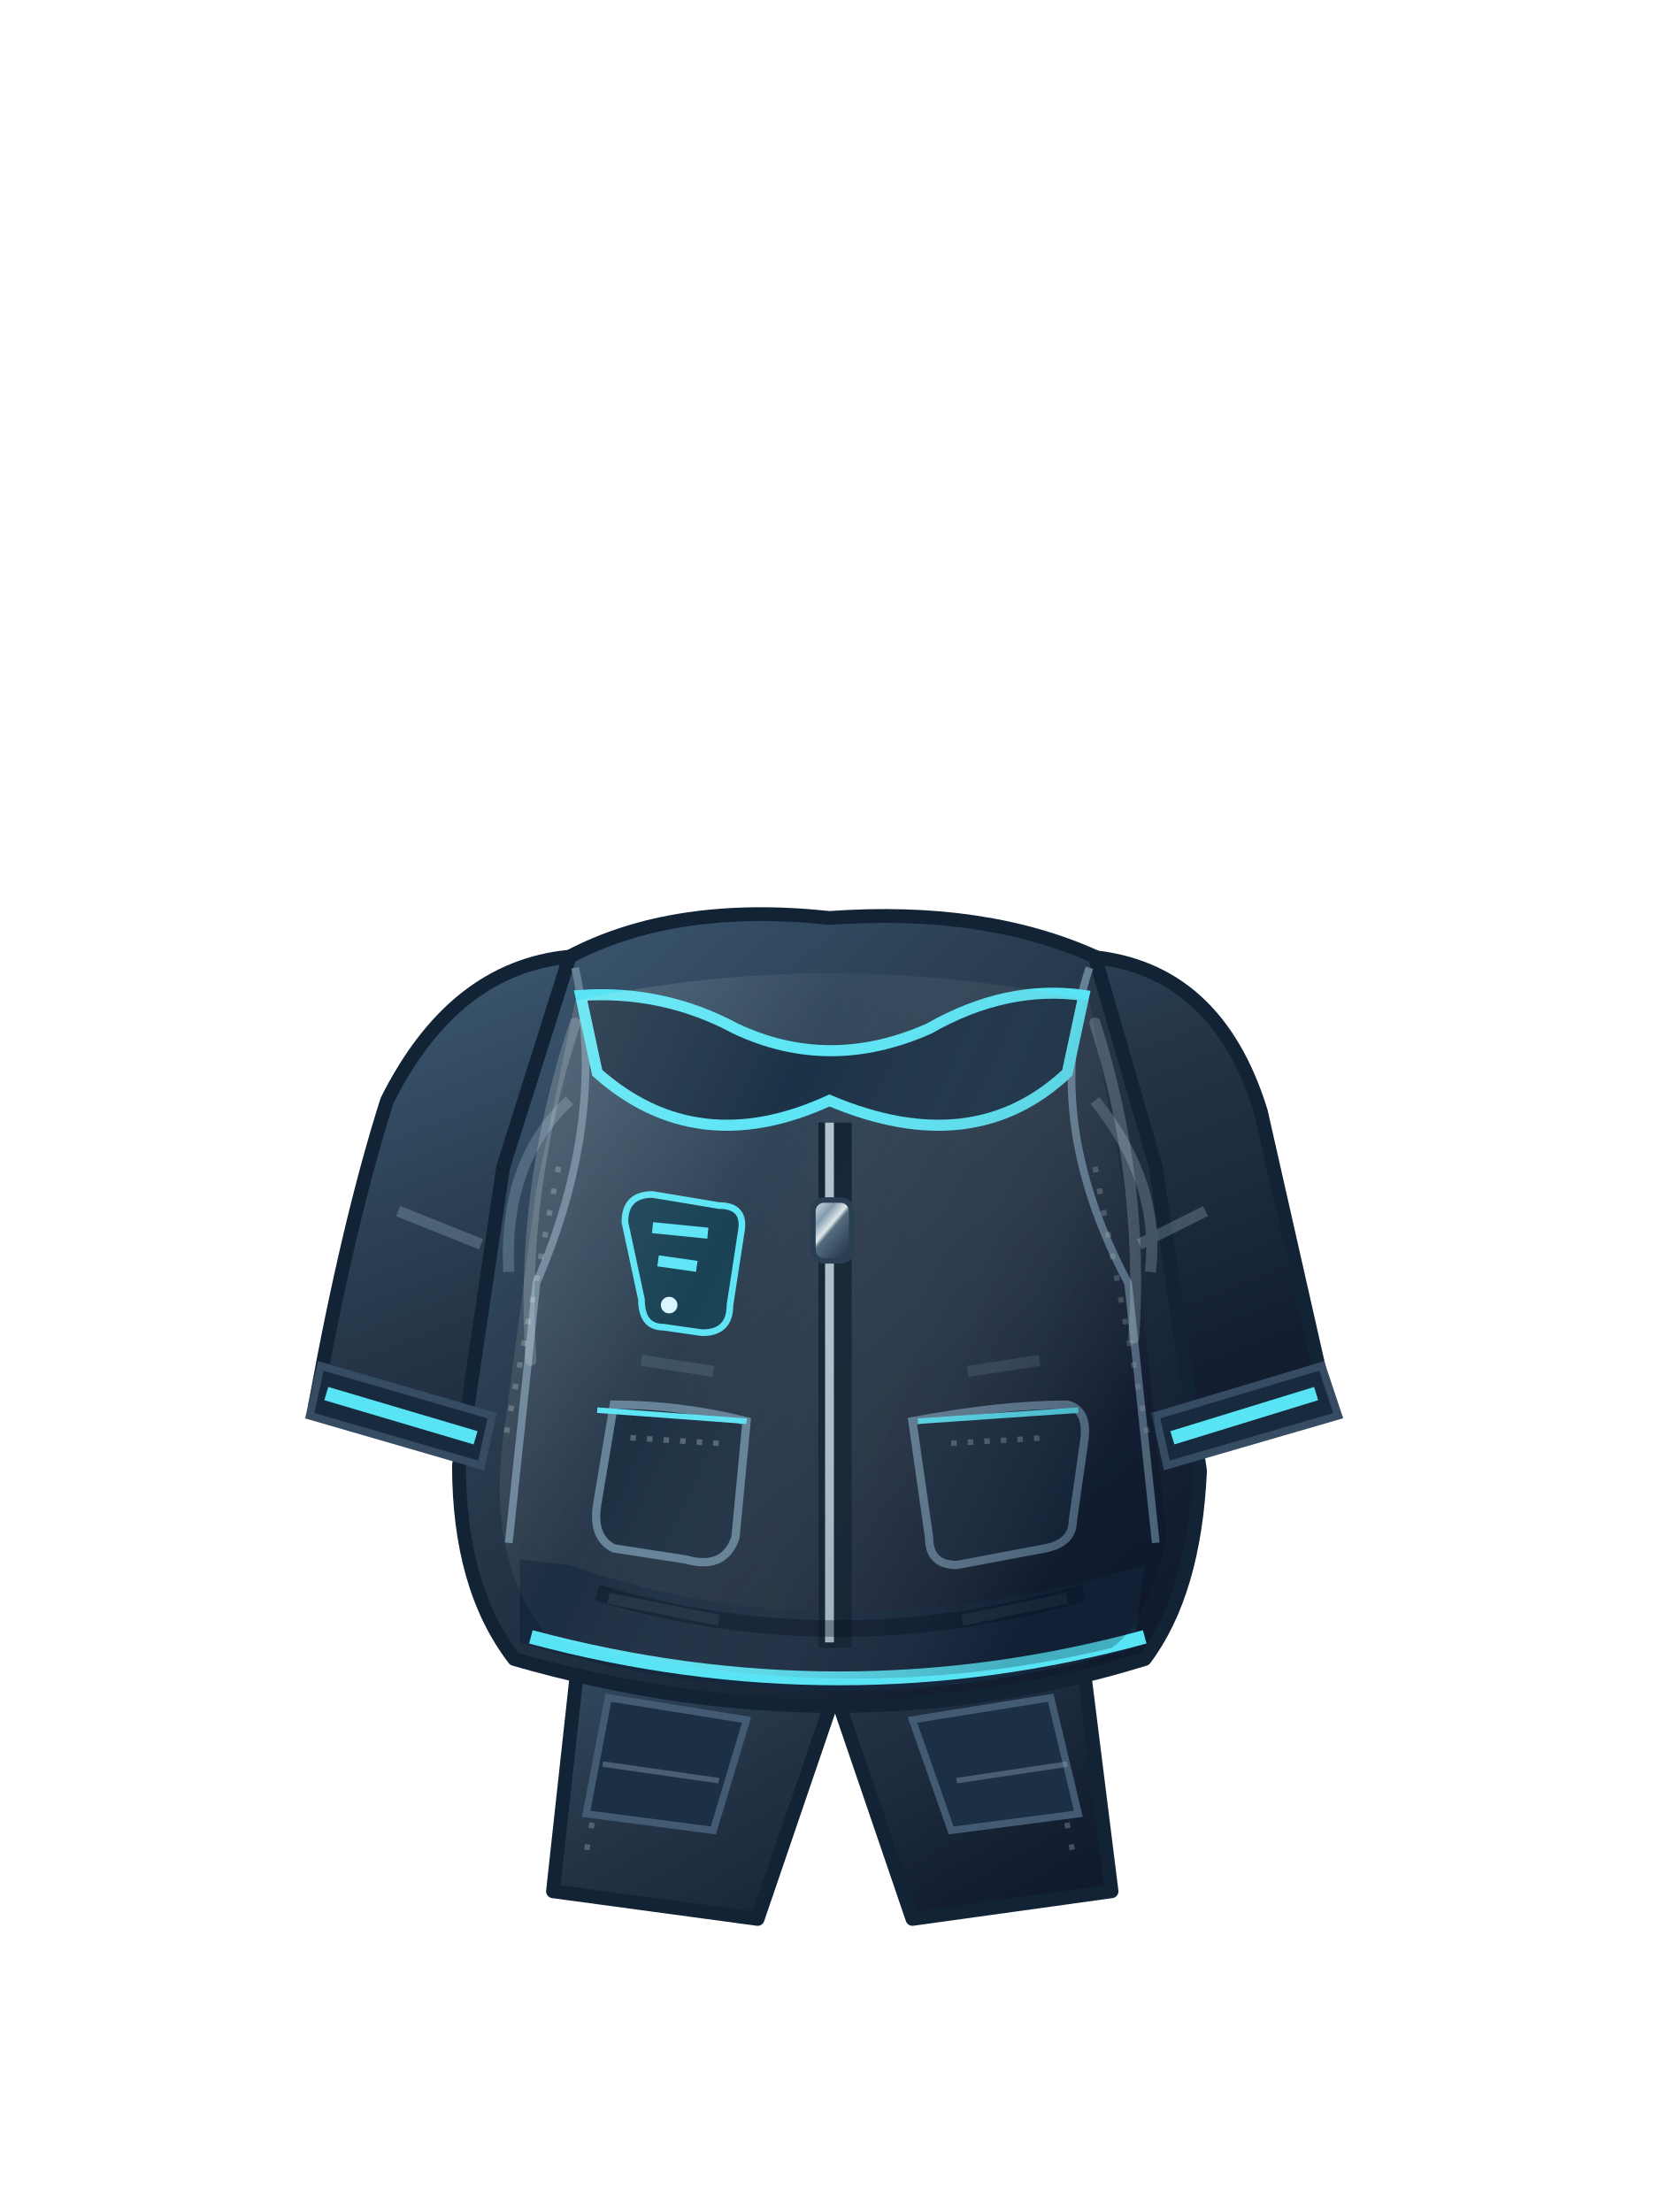
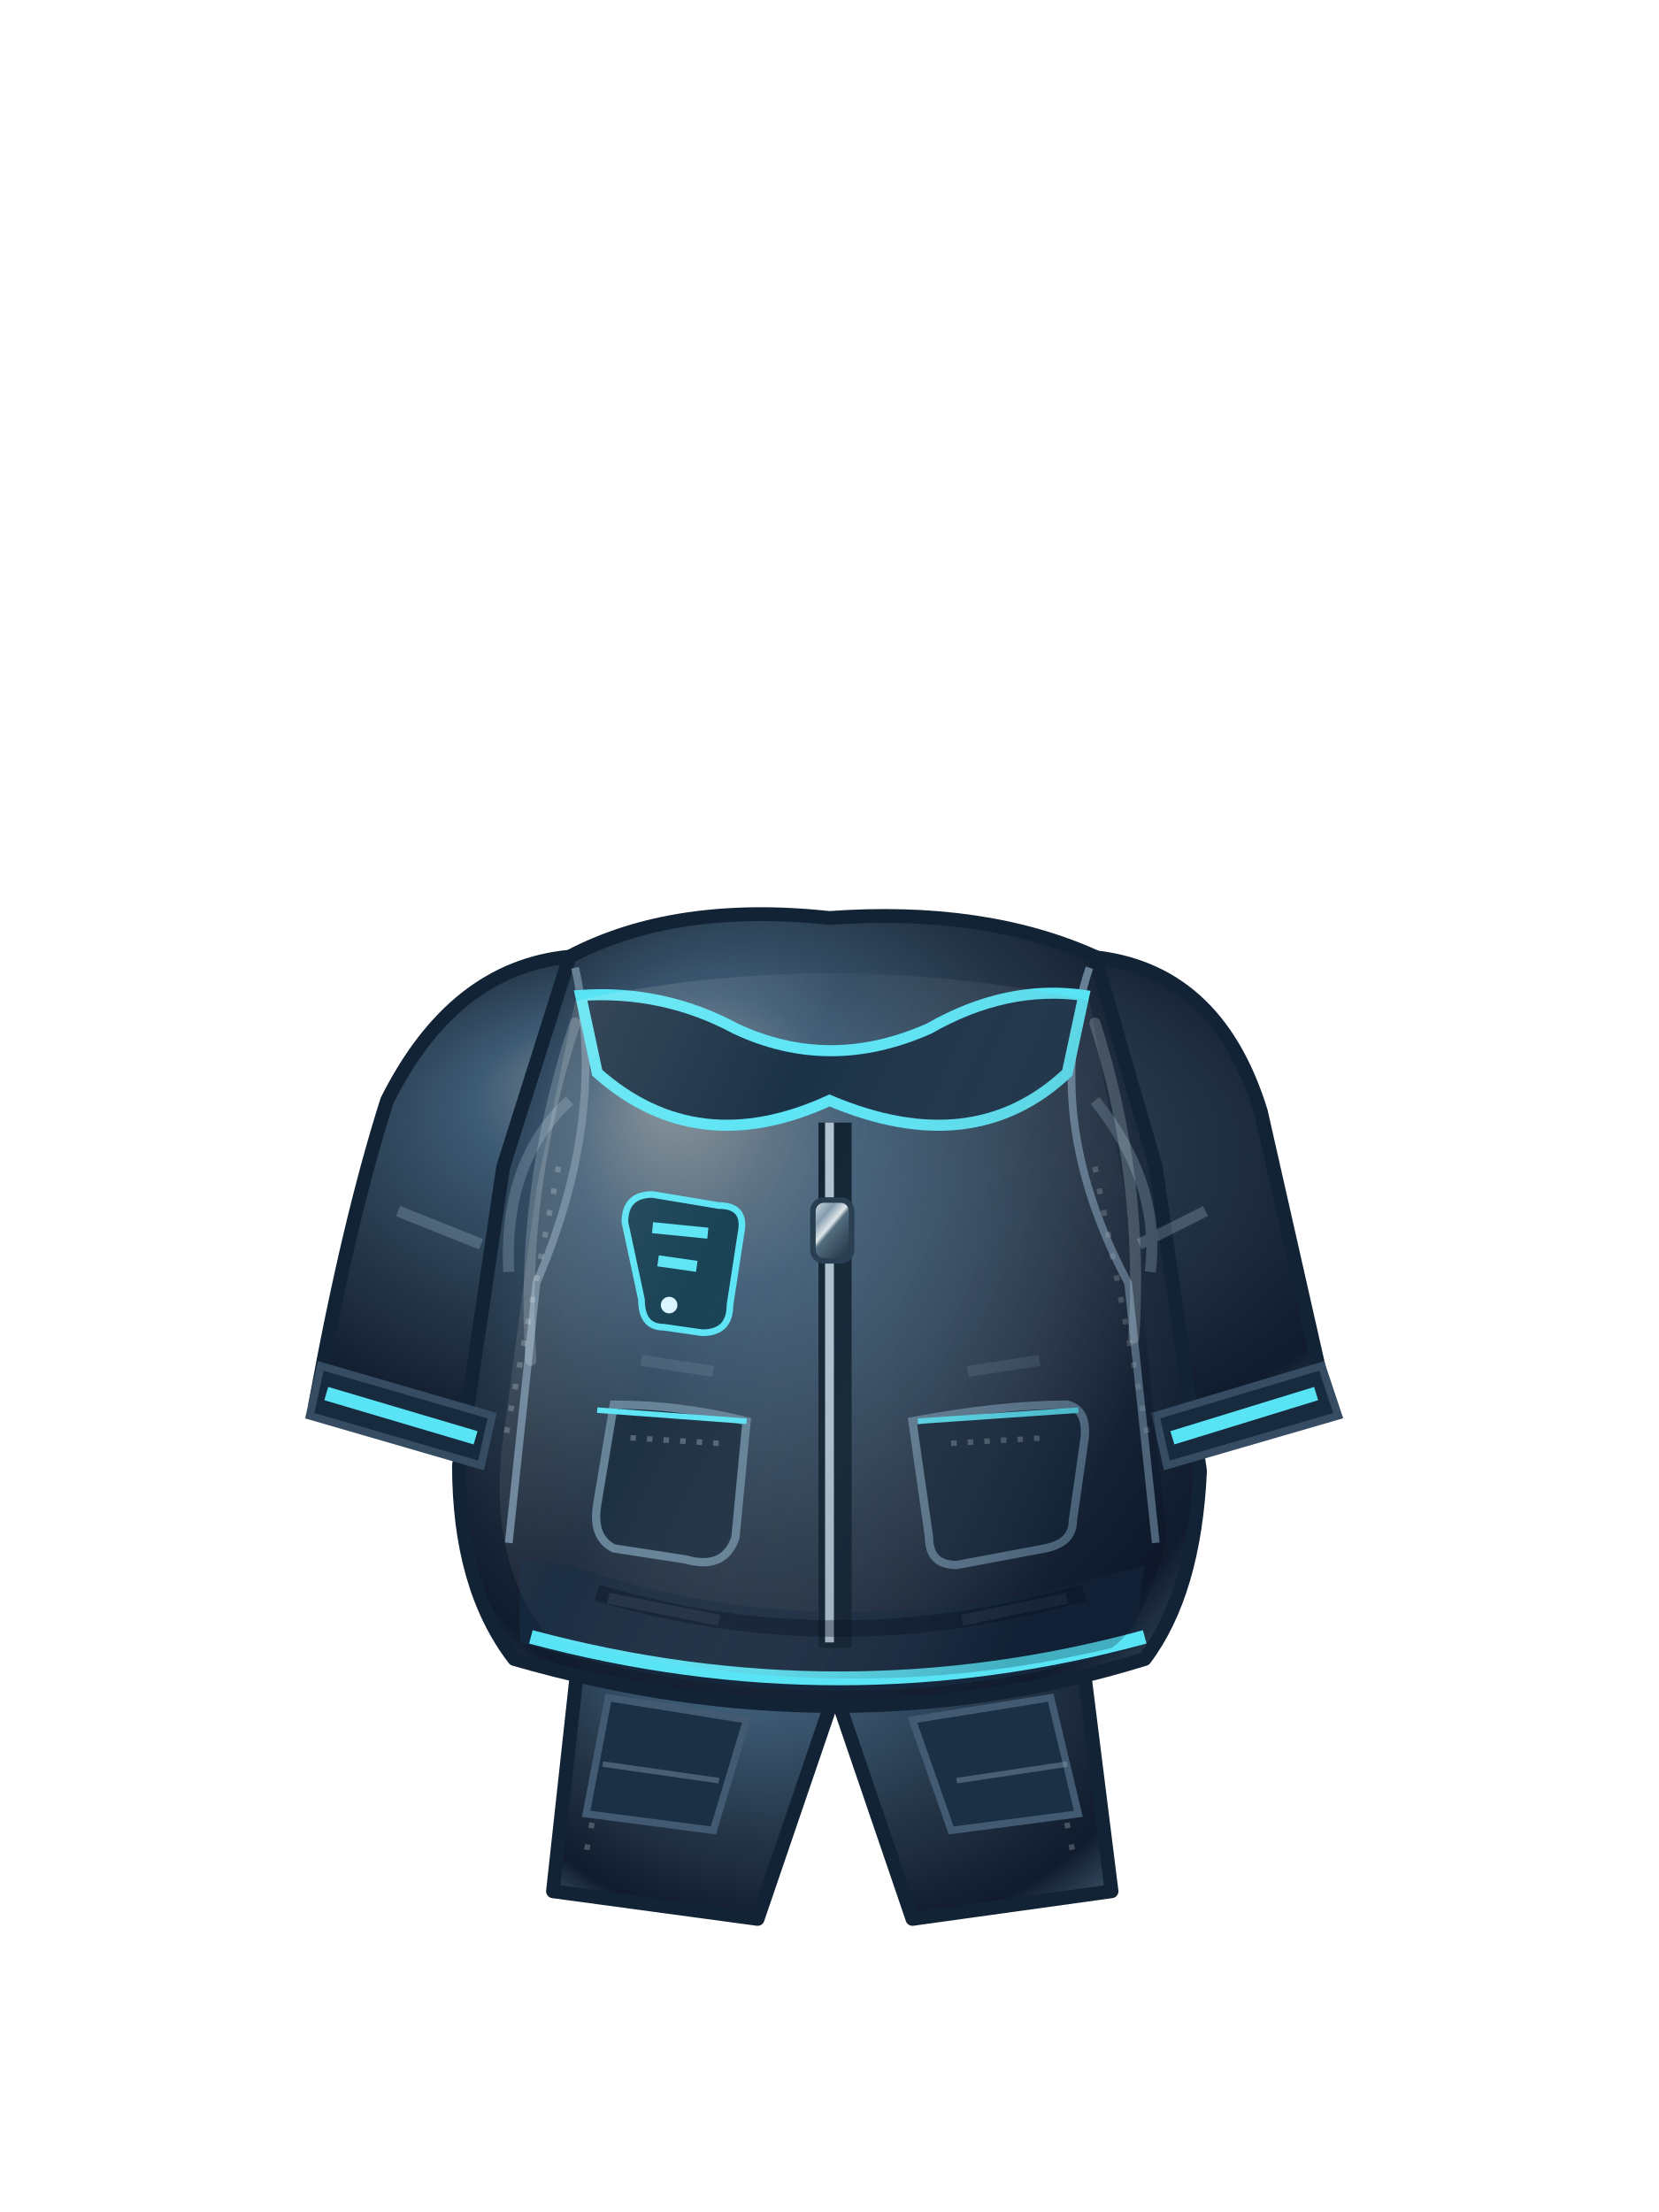
<svg xmlns="http://www.w3.org/2000/svg" viewBox="0 0 300 400">
  <defs>
    <radialGradient id="skin" cx=".32" cy=".2" r=".85">
      <stop stop-color="#eac086" />
      <stop offset=".55" stop-color="#93603e" />
      <stop offset="1" stop-color="#392b37" />
    </radialGradient>
-     <linearGradient id="cloth" x2=".8" y2="1">
-       <stop stop-color="#3d5b75" />
-       <stop offset=".5" stop-color="#253648" />
-       <stop offset="1" stop-color="#101b2d" />
-     </linearGradient>
+     <radialGradient id="cloth" cx=".49" cy=".47" fx=".29" fy=".22" r=".67">
+       <stop offset="0" stop-color="#818c93" />
+       <stop offset=".28" stop-color="#3d5b75" />
+       <stop offset=".62" stop-color="#253648" />
+       <stop offset=".9" stop-color="#101b2d" />
+       <stop offset="1" stop-color="#32475b" />
+     </radialGradient>
    <linearGradient id="metal" x2=".75" y2="1">
      <stop stop-color="#dce6e9" />
      <stop offset=".3" stop-color="#7e98ac" />
      <stop offset=".48" stop-color="#e1e9eb" />
      <stop offset=".55" stop-color="#496477" />
      <stop offset="1" stop-color="#192c40" />
    </linearGradient>
    <linearGradient id="trim" x2="1" y2="1">
      <stop stop-color="#edfcff" />
      <stop offset=".4" stop-color="#58e4f5" />
      <stop offset="1" stop-color="#287c9f" />
    </linearGradient>
    <linearGradient id="leather" x2=".8" y2="1">
      <stop stop-color="#c59269" />
      <stop offset=".5" stop-color="#855339" />
      <stop offset="1" stop-color="#392722" />
    </linearGradient>
    <linearGradient id="hair" x2=".3" y2="1">
      <stop stop-color="#8f5a36" />
      <stop offset=".6" stop-color="#492b25" />
      <stop offset="1" stop-color="#241b22" />
    </linearGradient>
    <radialGradient id="lens" cx=".3" cy=".15">
      <stop stop-color="#84d9ef" />
      <stop offset=".6" stop-color="#153e64" />
      <stop offset="1" stop-color="#09182b" />
    </radialGradient>
  </defs>
  <g stroke="#122335" stroke-width="2.5" stroke-linejoin="round">
    <path d="M107 278Q150 271 193 278L201 342L165 347L151 306L137 347L100 342Z" fill="url(#cloth)" />
    <path d="M103 173Q82 175 70 199Q63 221 57 254L88 264L105 221ZM197 173Q220 175 228 201L240 254L210 264L194 221Z" fill="url(#cloth)" />
    <path d="M103 173Q122 163 150 166Q178 164 198 173L209 211L217 266Q216 288 207 300Q152 317 93 300Q83 287 83 265L91 211Z" fill="url(#cloth)" />
  </g>
  <path d="M104 175Q110 202 97 232L92 279M197 175Q188 202 204 232L209 279" fill="none" stroke="#668096" stroke-width="1.4" />
  <path d="M105 180Q120 179 133 186Q150 194 168 186Q182 178 196 180L193 194Q176 210 150 199Q126 210 108 194Z" fill="#142b41" stroke="#58e4f5" stroke-width="2" />
  <path d="M103 199Q91 210 92 230M198 199Q210 214 208 230M72 219l15 6m131-6-12 6" fill="none" stroke="#a4bdd0" opacity=".28" stroke-width="2" />
  <path d="M103 283Q151 300 207 283L205 298Q151 314 94 297L94 282Z" fill="#15273c" />
  <path d="M96 296Q152 311 207 296" fill="none" stroke="#58e4f5" stroke-width="2.5" />
  <path d="M151 203V298" stroke="#081a2a" stroke-width="6" />
  <path d="M150 203V297" stroke="#adc1cd" stroke-width="1.6" />
  <path d="M111 254Q123 254 135 257L133 278Q131 284 124 282L111 280Q107 278 108 272ZM165 257Q181 254 193 254Q197 255 196 261L194 275Q194 279 189 280L173 283Q168 283 168 278Z" fill="#172a3d" stroke="#607e94" stroke-width="1.5" />
  <path d="M108 255l27 2m31 0 29-2" stroke="#58e4f5" stroke-width="1" />
  <path d="M114 260l16 1m42 0 17-1" stroke="#b7c6cf" opacity=".35" stroke-dasharray="1 2" />
  <rect x="147" y="217" width="7" height="11" rx="2" fill="url(#metal)" stroke="#1c3347" />
  <path d="M118 216L130 218Q135 218 134 223L132 236Q132 241 127 241L120 240Q116 240 116 235L113 221Q113 216 118 216Z" fill="#123c50" stroke="#58e4f5" stroke-width="1.2" />
  <path d="M118 222l10 1m-9 5 7 1" stroke="#58e4f5" stroke-width="2" />
  <circle cx="121" cy="236" r="1.5" fill="#d8f5ff" />
  <path d="M58 247L89 256L87 265L56 256ZM209 256L239 247L242 256L211 265Z" fill="#182b3e" stroke="#354c63" stroke-width="1.4" />
  <path d="M59 252L86 260M212 260L238 252" stroke="#58e4f5" stroke-width="2.5" />
  <path d="M101 211L91 262M198 211L208 262M111 310L106 335M189 310L194 335" fill="none" stroke="#dce8ed" opacity=".25" stroke-dasharray="1 3" />
  <path d="M110 307L135 311L129 331L106 328ZM165 311L190 307L195 328L172 331Z" fill="#1c3045" stroke="#425b72" stroke-width="1.3" />
  <path d="M109 319l21 3m43 0 20-3" stroke="#8ca4b5" opacity=".4" />
  <path d="M116 246l13 2m46 0 13-2M110 289l20 4m44 0 19-4" stroke="#7a94a8" opacity=".22" stroke-width="2" />
  <defs>
    <linearGradient id="wardrobe-satin" x1="0" y1="0" x2="1" y2=".5">
      <stop stop-color="#fff2dd" stop-opacity=".19" />
      <stop offset=".42" stop-color="#fff" stop-opacity=".03" />
      <stop offset="1" stop-color="#050c20" stop-opacity=".25" />
    </linearGradient>
    <linearGradient id="wardrobe-fold">
      <stop stop-color="#fff0e1" stop-opacity=".3" />
      <stop offset=".4" stop-color="#fff" stop-opacity="0" />
      <stop offset="1" stop-color="#080c26" stop-opacity=".3" />
    </linearGradient>
  </defs>
  <g id="wardrobe-finish">
    <path d="M104 181Q150 171 197 181L206 230L211 278Q207 294 201 298Q151 310 99 296Q88 282 91 260L97 215Z" fill="url(#wardrobe-satin)" />
    <path d="M104 185Q94 215 96 246M198 185Q207 213 205 242" fill="none" stroke="#e9f5fa" stroke-opacity=".2" stroke-width="2" stroke-linecap="round" />
    <path d="M108 288Q151 301 196 288" fill="none" stroke="#050b19" stroke-opacity=".32" stroke-width="3" />
  </g>
</svg>
